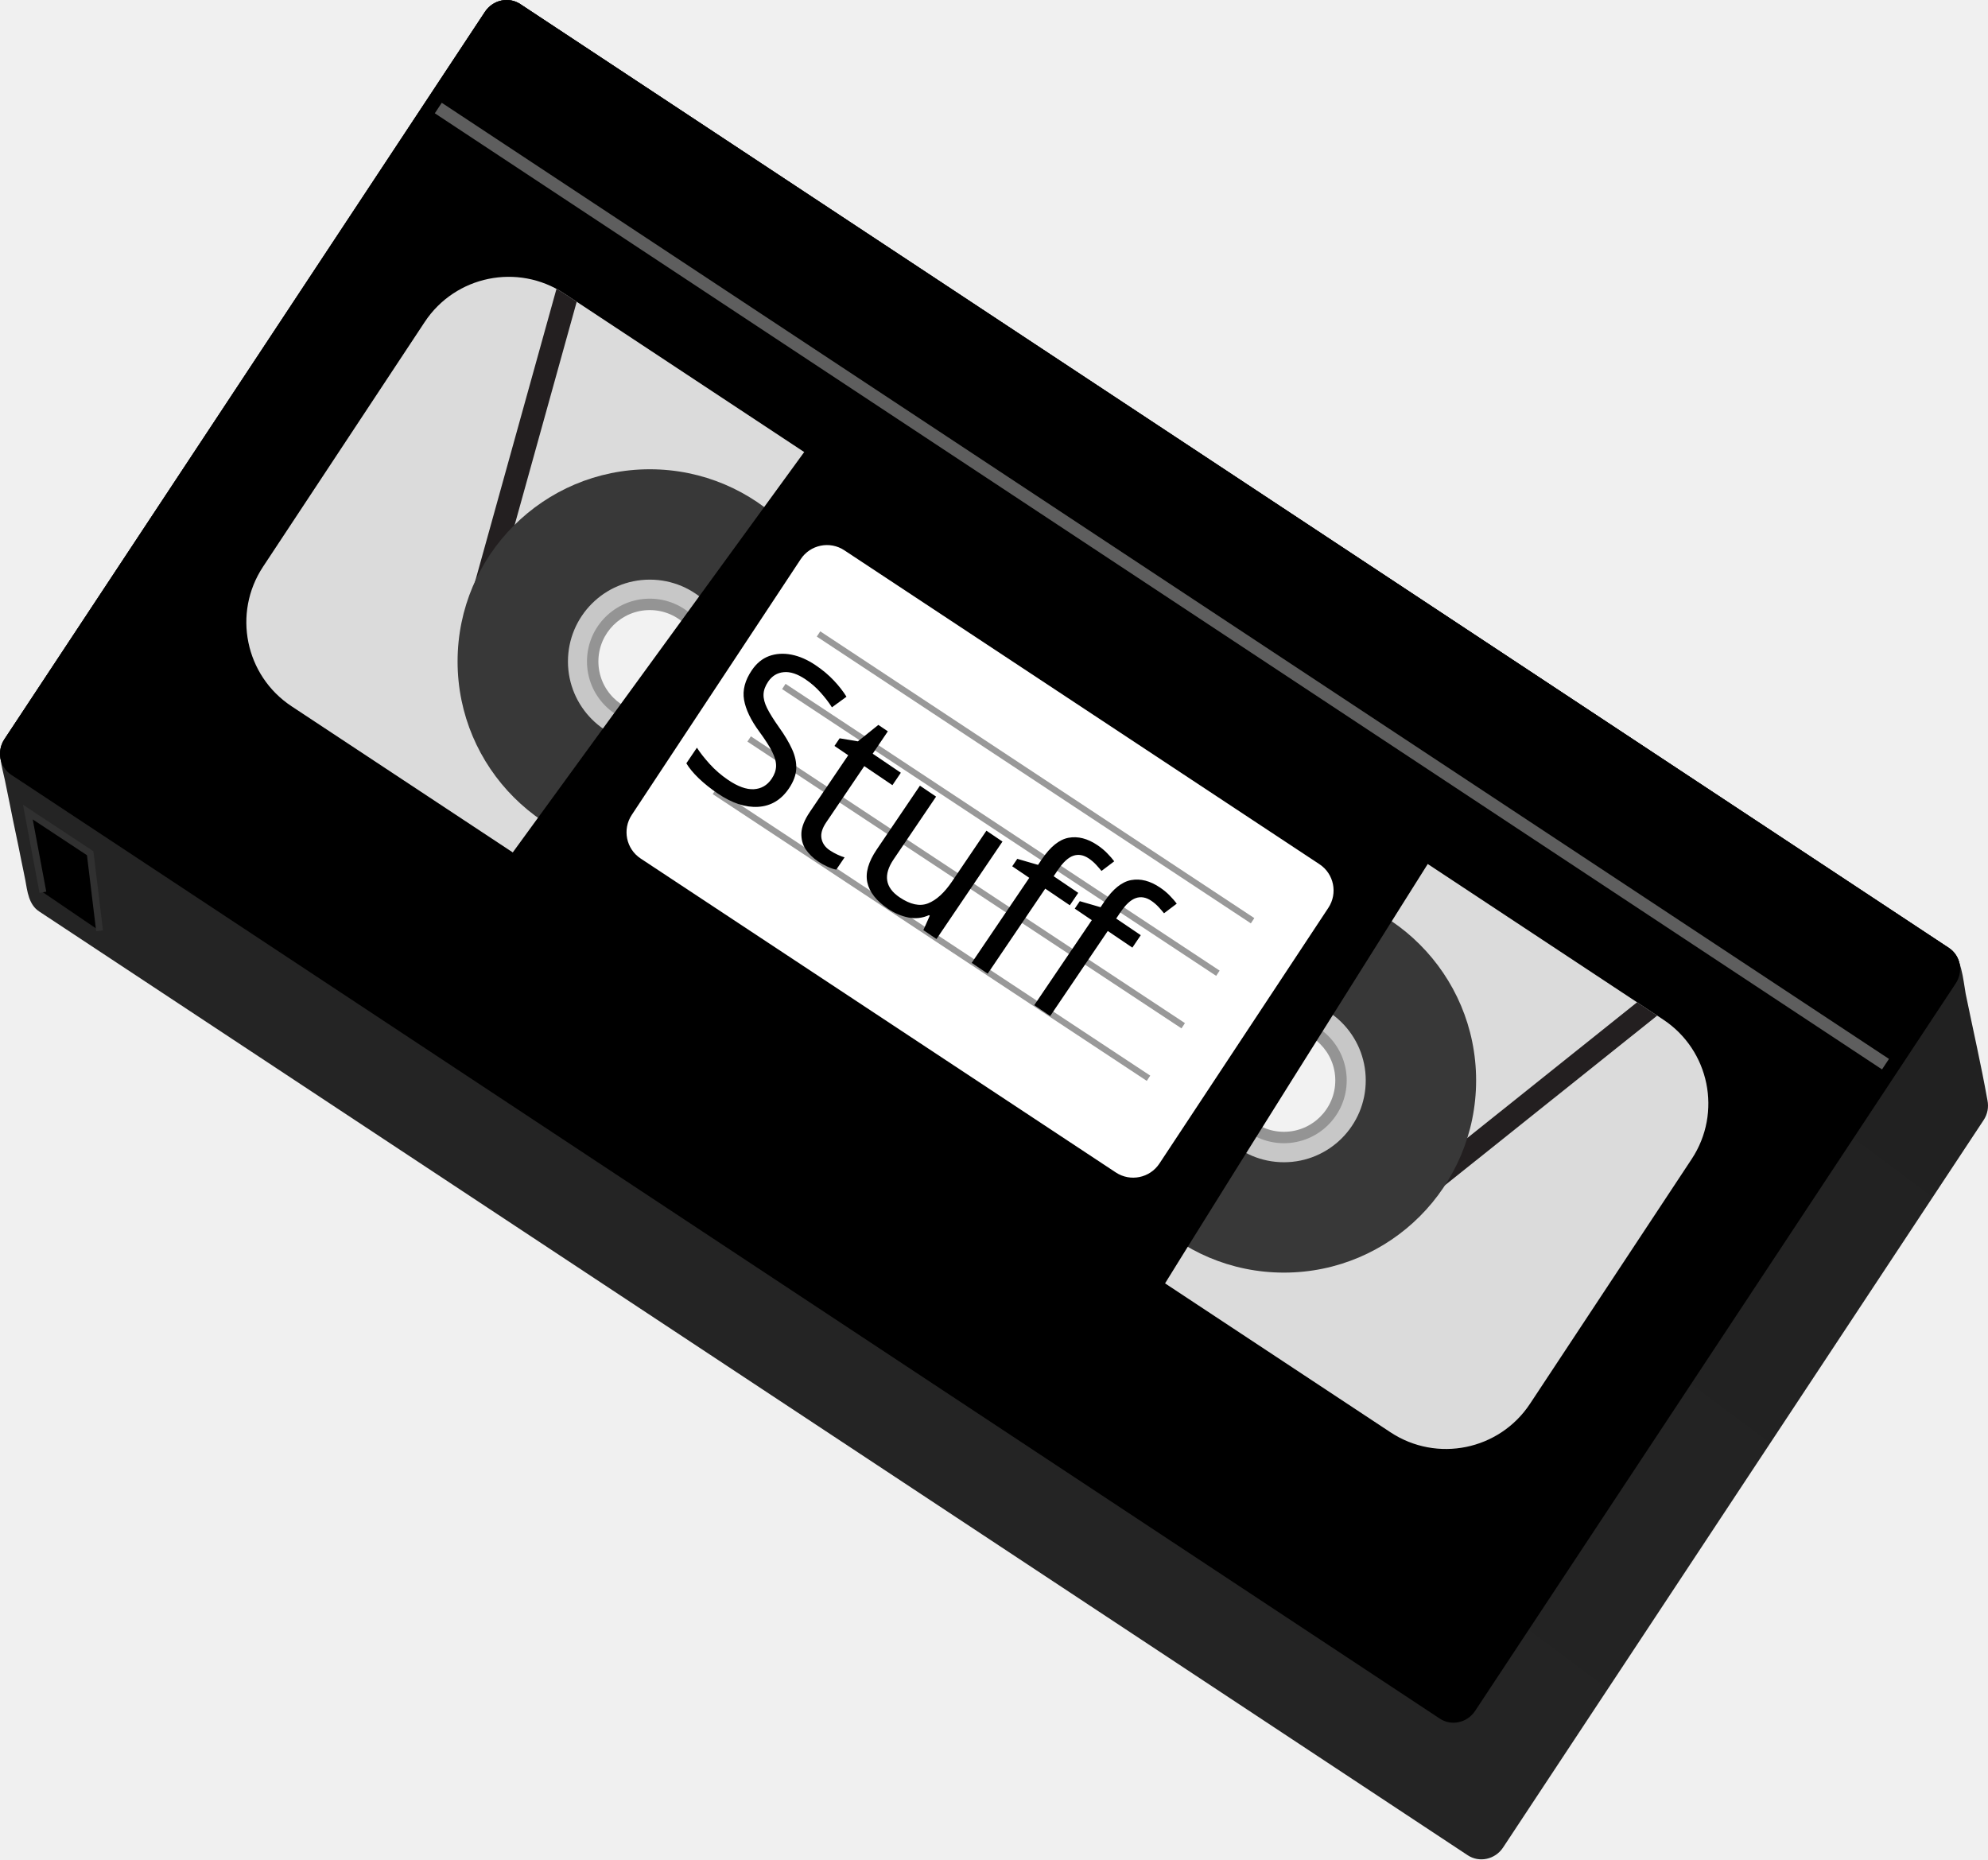
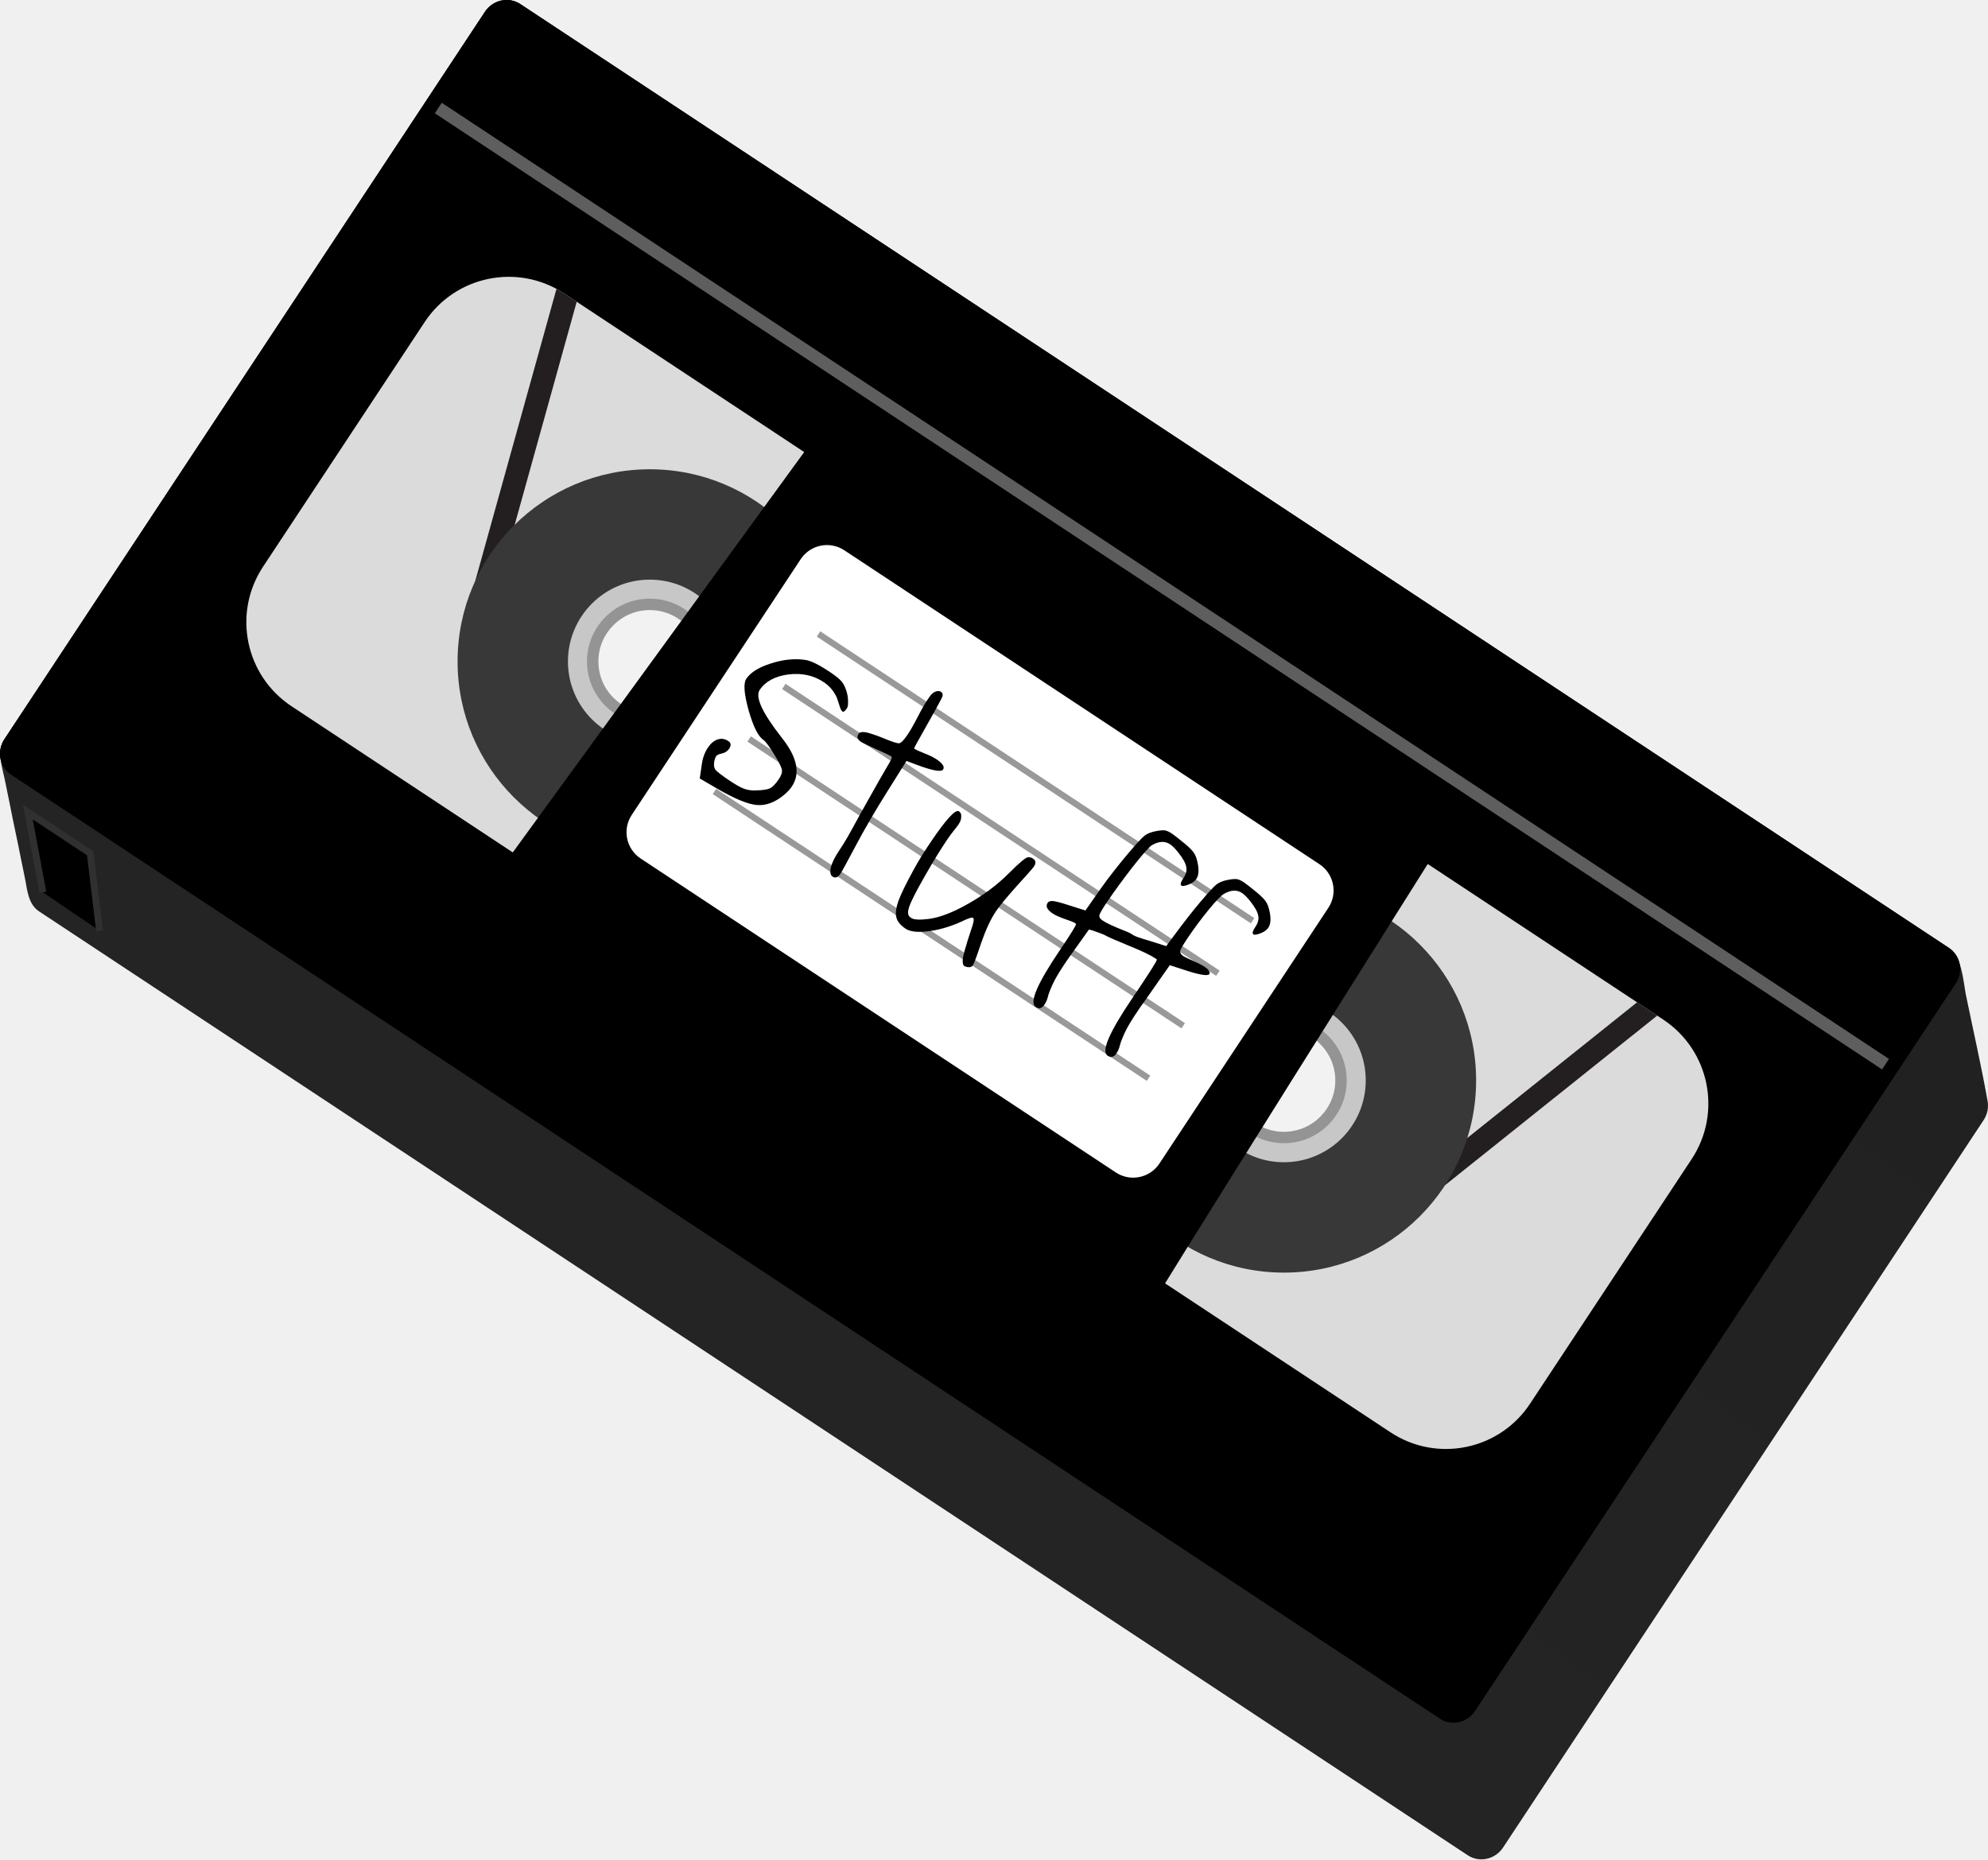
- <svg xmlns="http://www.w3.org/2000/svg" xmlns:xlink="http://www.w3.org/1999/xlink" version="1.1" id="Layer_1" x="0px" y="0px" width="289.822px" height="271.064px" viewBox="0 0 289.822 271.064" style="enable-background:new 0 0 289.822 271.064;" xml:space="preserve">
-   <defs id="defs3279" />
-   <path d="M215.05,249.424c-1.147,1.738-3.449,2.242-5.142,1.125L1.623,112.942c-1.689-1.117-2.131-3.435-0.981-5.17L70.705,1.719  c1.148-1.736,3.45-2.239,5.143-1.124l208.284,137.606c1.691,1.117,2.134,3.432,0.983,5.17L215.05,249.424z" id="path3162" />
-   <linearGradient id="SVGID_1_" gradientUnits="userSpaceOnUse" x1="682.101" y1="455.059" x2="689.441" y2="326.618" gradientTransform="matrix(0.8344 0.5512 -0.5512 0.8344 -207.2697 -574.7407)">
-     <stop offset="0" style="stop-color:#242424" id="stop3165" />
-     <stop offset="1" style="stop-color:#212121" id="stop3167" />
+ <svg xmlns="http://www.w3.org/2000/svg" xmlns:xlink="http://www.w3.org/1999/xlink" version="1.1" width="289.822" height="271.064" viewBox="0 0 289.822 271.064" id="Layer_1" xml:space="preserve">
+   <defs id="defs3279">
+     <font horiz-adv-x="1024" id="font3183" />
+   </defs>
+   <path d="m 215.05,249.424 c -1.147,1.738 -3.449,2.242 -5.142,1.125 L 1.623,112.942 c -1.689,-1.117 -2.131,-3.435 -0.981,-5.17 L 70.705,1.719 c 1.148,-1.736 3.45,-2.239 5.143,-1.124 l 208.284,137.606 c 1.691,1.117 2.134,3.432 0.983,5.17 L 215.05,249.424 z" id="path3162" />
+   <linearGradient x1="682.101" y1="455.059" x2="689.441" y2="326.617" id="SVGID_1_" gradientUnits="userSpaceOnUse" gradientTransform="matrix(0.8344,0.5512,-0.5512,0.8344,-207.2697,-574.7407)">
+     <stop id="stop3165" style="stop-color:#242424;stop-opacity:1" offset="0" />
+     <stop id="stop3167" style="stop-color:#212121;stop-opacity:1" offset="1" />
  </linearGradient>
-   <path style="fill:url(#SVGID_1_);" d="M289.746,160.43c-0.926-5.207-2.122-10.384-3.18-15.564c-0.372-2.073-0.591-5.447-2.437-6.665  L75.846,0.594c-1.691-1.115-3.993-0.612-5.143,1.124L0.64,107.772c-1.162,1.758-0.329,3.998,0.06,5.896  c0.25,1.3,0.545,2.591,0.795,3.893c0.499,2.6,1.091,5.181,1.589,7.779c0.202,0.986,0.415,1.973,0.605,2.959  c0.296,1.643,0.502,3.572,2.004,4.565L213.979,270.47c1.689,1.114,3.993,0.612,5.142-1.124l70.065-106.056  C289.769,162.409,289.938,161.378,289.746,160.43" id="path3169" />
-   <path d="M215.05,249.424c-1.147,1.738-3.449,2.242-5.142,1.125L1.623,112.942c-1.689-1.117-2.131-3.435-0.981-5.17L70.705,1.719  c1.148-1.736,3.45-2.239,5.143-1.124l208.284,137.606c1.691,1.117,2.134,3.432,0.983,5.17L215.05,249.424z" id="path3171" />
+   <path d="m 289.746,160.43 c -0.926,-5.207 -2.122,-10.384 -3.18,-15.564 -0.372,-2.073 -0.591,-5.447 -2.437,-6.665 L 75.846,0.594 C 74.155,-0.521 71.853,-0.018 70.703,1.718 L 0.64,107.772 c -1.162,1.758 -0.329,3.998 0.06,5.896 0.25,1.3 0.545,2.591 0.795,3.893 0.499,2.6 1.091,5.181 1.589,7.779 0.202,0.986 0.415,1.973 0.605,2.959 0.296,1.643 0.502,3.572 2.004,4.565 L 213.979,270.47 c 1.689,1.114 3.993,0.612 5.142,-1.124 L 289.186,163.29 c 0.583,-0.881 0.752,-1.912 0.56,-2.86" id="path3169" style="fill:url(#SVGID_1_)" />
+   <path d="m 215.05,249.424 c -1.147,1.738 -3.449,2.242 -5.142,1.125 L 1.623,112.942 c -1.689,-1.117 -2.131,-3.435 -0.981,-5.17 L 70.705,1.719 c 1.148,-1.736 3.45,-2.239 5.143,-1.124 l 208.284,137.606 c 1.691,1.117 2.134,3.432 0.983,5.17 L 215.05,249.424 z" id="path3171" />
  <g id="g3173">
    <g id="g3175">
      <g id="g3177">
        <defs id="defs3179">
-           <path id="SVGID_2_" d="M82.255,42.788c-6.766-4.468-15.871-2.607-20.339,4.154l-23.57,35.679      c-4.469,6.764-2.608,15.87,4.156,20.339l160.211,105.845c6.765,4.469,15.87,2.607,20.339-4.156l23.57-35.677      c4.469-6.764,2.606-15.87-4.156-20.339L82.255,42.788z" />
+           <path d="M 82.255,42.788 C 75.489,38.32 66.384,40.181 61.916,46.942 l -23.57,35.679 c -4.469,6.764 -2.608,15.87 4.156,20.339 l 160.211,105.845 c 6.765,4.469 15.87,2.607 20.339,-4.156 l 23.57,-35.677 c 4.469,-6.764 2.606,-15.87 -4.156,-20.339 L 82.255,42.788 z" id="SVGID_2_" />
        </defs>
        <clipPath id="SVGID_3_">
-           <use xlink:href="#SVGID_2_" style="overflow:visible;" id="use3183" />
+           <use id="use3183" style="overflow:visible" x="0" y="0" width="289.822" height="271.064" xlink:href="#SVGID_2_" />
        </clipPath>
-         <rect x="-8.28" y="18.298" style="clip-path:url(#SVGID_3_);fill:#DBDBDB;" width="276.5" height="235" id="rect3185" clip-path="url(#SVGID_3_)" />
+         <rect width="276.5" height="235" x="-8.28" y="18.298" clip-path="url(#SVGID_3_)" id="rect3185" style="fill:#dbdbdb" />
      </g>
    </g>
    <g id="g3187">
      <g id="g3189">
        <defs id="defs3191">
-           <path id="SVGID_4_" d="M82.255,42.788c-6.766-4.468-15.871-2.607-20.339,4.154l-23.57,35.679      c-4.469,6.764-2.608,15.87,4.156,20.339l160.211,105.845c6.765,4.469,15.87,2.607,20.339-4.156l23.57-35.677      c4.469-6.764,2.606-15.87-4.156-20.339L82.255,42.788z" />
+           <path d="M 82.255,42.788 C 75.489,38.32 66.384,40.181 61.916,46.942 l -23.57,35.679 c -4.469,6.764 -2.608,15.87 4.156,20.339 l 160.211,105.845 c 6.765,4.469 15.87,2.607 20.339,-4.156 l 23.57,-35.677 c 4.469,-6.764 2.606,-15.87 -4.156,-20.339 L 82.255,42.788 z" id="SVGID_4_" />
        </defs>
        <clipPath id="SVGID_5_">
-           <use xlink:href="#SVGID_4_" style="overflow:visible;" id="use3195" />
+           <use id="use3195" style="overflow:visible" x="0" y="0" width="289.822" height="271.064" xlink:href="#SVGID_4_" />
        </clipPath>
-         <line style="clip-path:url(#SVGID_5_);fill:none;stroke:#231F20;stroke-width:3.346;" x1="85.613" y1="32.22" x2="70.149" y2="87.837" id="line3197" clip-path="url(#SVGID_5_)" />
+         <line style="fill:none;stroke:#231f20;stroke-width:3.346" x1="85.613" y1="32.22" x2="70.149" y2="87.837" id="line3197" clip-path="url(#SVGID_5_)" />
      </g>
    </g>
    <g id="g3199">
      <g id="g3201">
        <defs id="defs3203">
-           <path id="SVGID_6_" d="M82.255,42.788c-6.766-4.468-15.871-2.607-20.339,4.154l-23.57,35.679      c-4.469,6.764-2.608,15.87,4.156,20.339l160.211,105.845c6.765,4.469,15.87,2.607,20.339-4.156l23.57-35.677      c4.469-6.764,2.606-15.87-4.156-20.339L82.255,42.788z" />
+           <path d="M 82.255,42.788 C 75.489,38.32 66.384,40.181 61.916,46.942 l -23.57,35.679 c -4.469,6.764 -2.608,15.87 4.156,20.339 l 160.211,105.845 c 6.765,4.469 15.87,2.607 20.339,-4.156 l 23.57,-35.677 c 4.469,-6.764 2.606,-15.87 -4.156,-20.339 L 82.255,42.788 z" id="SVGID_6_" />
        </defs>
        <clipPath id="SVGID_7_">
-           <use xlink:href="#SVGID_6_" style="overflow:visible;" id="use3207" />
+           <use id="use3207" style="overflow:visible" x="0" y="0" width="289.822" height="271.064" xlink:href="#SVGID_6_" />
        </clipPath>
-         <g style="clip-path:url(#SVGID_7_);" id="g3209" clip-path="url(#SVGID_7_)">
-           <circle style="fill:#383838;" cx="94.728" cy="96.431" r="28.019" id="circle3211" />
-           <circle style="fill:#C7C7C7;" cx="94.728" cy="96.43" r="11.929" id="circle3213" />
-           <circle style="fill:#949494;" cx="94.728" cy="96.43" r="9.155" id="circle3215" />
-           <circle style="fill:#F2F2F2;" cx="94.728" cy="96.43" r="7.491" id="circle3217" />
+         <g clip-path="url(#SVGID_7_)" id="g3209">
+           <circle cx="94.728" cy="96.431" r="28.019" id="circle3211" style="fill:#383838" />
+           <circle cx="94.728" cy="96.43" r="11.929" id="circle3213" style="fill:#c7c7c7" />
+           <circle cx="94.728" cy="96.43" r="9.155" id="circle3215" style="fill:#949494" />
+           <circle cx="94.728" cy="96.43" r="7.491" id="circle3217" style="fill:#f2f2f2" />
        </g>
      </g>
    </g>
    <g id="g3219">
      <g id="g3221">
        <defs id="defs3223">
-           <path id="SVGID_8_" d="M82.255,42.788c-6.766-4.468-15.871-2.607-20.339,4.154l-23.57,35.679      c-4.469,6.764-2.608,15.87,4.156,20.339l160.211,105.845c6.765,4.469,15.87,2.607,20.339-4.156l23.57-35.677      c4.469-6.764,2.606-15.87-4.156-20.339L82.255,42.788z" />
+           <path d="M 82.255,42.788 C 75.489,38.32 66.384,40.181 61.916,46.942 l -23.57,35.679 c -4.469,6.764 -2.608,15.87 4.156,20.339 l 160.211,105.845 c 6.765,4.469 15.87,2.607 20.339,-4.156 l 23.57,-35.677 c 4.469,-6.764 2.606,-15.87 -4.156,-20.339 L 82.255,42.788 z" id="SVGID_8_" />
        </defs>
        <clipPath id="SVGID_9_">
-           <use xlink:href="#SVGID_8_" style="overflow:visible;" id="use3227" />
+           <use id="use3227" style="overflow:visible" x="0" y="0" width="289.822" height="271.064" xlink:href="#SVGID_8_" />
        </clipPath>
-         <line style="clip-path:url(#SVGID_9_);fill:none;stroke:#231F20;stroke-width:3.346;" x1="248.887" y1="140.089" x2="203.796" y2="176.131" id="line3229" clip-path="url(#SVGID_9_)" />
+         <line style="fill:none;stroke:#231f20;stroke-width:3.346" x1="248.887" y1="140.089" x2="203.796" y2="176.131" id="line3229" clip-path="url(#SVGID_9_)" />
      </g>
    </g>
    <g id="g3231">
      <g id="g3233">
        <defs id="defs3235">
-           <path id="SVGID_10_" d="M82.255,42.788c-6.766-4.468-15.871-2.607-20.339,4.154l-23.57,35.679      c-4.469,6.764-2.608,15.87,4.156,20.339l160.211,105.845c6.765,4.469,15.87,2.607,20.339-4.156l23.57-35.677      c4.469-6.764,2.606-15.87-4.156-20.339L82.255,42.788z" />
+           <path d="M 82.255,42.788 C 75.489,38.32 66.384,40.181 61.916,46.942 l -23.57,35.679 c -4.469,6.764 -2.608,15.87 4.156,20.339 l 160.211,105.845 c 6.765,4.469 15.87,2.607 20.339,-4.156 l 23.57,-35.677 c 4.469,-6.764 2.606,-15.87 -4.156,-20.339 L 82.255,42.788 z" id="SVGID_10_" />
        </defs>
        <clipPath id="SVGID_11_">
-           <use xlink:href="#SVGID_10_" style="overflow:visible;" id="use3239" />
+           <use id="use3239" style="overflow:visible" x="0" y="0" width="289.822" height="271.064" xlink:href="#SVGID_10_" />
        </clipPath>
-         <g style="clip-path:url(#SVGID_11_);" id="g3241" clip-path="url(#SVGID_11_)">
-           <circle style="fill:#383838;" cx="187.177" cy="157.507" r="28.019" id="circle3243" />
-           <circle style="fill:#C7C7C7;" cx="187.176" cy="157.506" r="11.93" id="circle3245" />
-           <circle style="fill:#949494;" cx="187.176" cy="157.506" r="9.155" id="circle3247" />
-           <circle style="fill:#F2F2F2;" cx="187.176" cy="157.507" r="7.491" id="circle3249" />
+         <g clip-path="url(#SVGID_11_)" id="g3241">
+           <circle cx="187.177" cy="157.507" r="28.019" id="circle3243" style="fill:#383838" />
+           <circle cx="187.176" cy="157.506" r="11.93" id="circle3245" style="fill:#c7c7c7" />
+           <circle cx="187.176" cy="157.506" r="9.155" id="circle3247" style="fill:#949494" />
+           <circle cx="187.176" cy="157.507" r="7.491" id="circle3249" style="fill:#f2f2f2" />
        </g>
      </g>
    </g>
  </g>
  <g id="Layer_3">
-     <path d="M70.567,130.021l49.5-68l91.5,58.5c0,0-46,73-46.5,74.5S70.567,130.021,70.567,130.021z" id="path3252" />
+     <path d="m 70.567,130.021 49.5,-68 91.5,58.5 c 0,0 -46,73 -46.5,74.5 -0.5,1.5 -94.5,-65 -94.5,-65 z" id="path3252" />
  </g>
-   <line style="fill:none;stroke:#5E5E5E;stroke-width:1.835;" x1="63.897" y1="15.749" x2="274.879" y2="155.137" id="line3254" />
-   <path style="fill:#FFFFFF;" d="M169.026,169.626c-1.396,2.113-4.242,2.695-6.356,1.298l-69.272-45.766  c-2.113-1.396-2.696-4.242-1.299-6.356l24.632-37.282c1.396-2.113,4.243-2.695,6.354-1.301l69.274,45.769  c2.114,1.396,2.695,4.243,1.299,6.354L169.026,169.626z" id="path3256" />
+   <line style="fill:none;stroke:#5e5e5e;stroke-width:1.835" x1="63.897" y1="15.749" x2="274.879" y2="155.137" id="line3254" />
+   <path d="m 169.026,169.626 c -1.396,2.113 -4.242,2.695 -6.356,1.298 L 93.398,125.158 c -2.113,-1.396 -2.696,-4.242 -1.299,-6.356 L 116.731,81.52 c 1.396,-2.113 4.243,-2.695 6.354,-1.301 l 69.274,45.769 c 2.114,1.396 2.695,4.243 1.299,6.354 l -24.632,37.284 z" id="path3256" style="fill:#ffffff" />
  <g id="Layer_2">
-     <line style="fill:none;stroke:#999999;stroke-width:0.917;" x1="119.329" y1="92.421" x2="182.609" y2="134.228" id="line3259" />
-     <line style="fill:none;stroke:#999999;stroke-width:0.917;" x1="114.271" y1="100.076" x2="177.552" y2="141.882" id="line3261" />
-     <line style="fill:none;stroke:#999999;stroke-width:0.917;" x1="109.214" y1="107.73" x2="172.495" y2="149.537" id="line3263" />
-     <line style="fill:none;stroke:#999999;stroke-width:0.917;" x1="104.157" y1="115.385" x2="167.438" y2="157.192" id="line3265" />
+     <line style="fill:none;stroke:#999999;stroke-width:0.917" x1="119.329" y1="92.421" x2="182.609" y2="134.228" id="line3259" />
+     <line style="fill:none;stroke:#999999;stroke-width:0.917" x1="114.271" y1="100.076" x2="177.552" y2="141.882" id="line3261" />
+     <line style="fill:none;stroke:#999999;stroke-width:0.917" x1="109.214" y1="107.73" x2="172.495" y2="149.537" id="line3263" />
+     <line style="fill:none;stroke:#999999;stroke-width:0.917" x1="104.157" y1="115.385" x2="167.438" y2="157.192" id="line3265" />
    <g id="g3267" />
  </g>
-   <polyline style="stroke:#303030;" points="6.255,130.08 4.063,118.39 13.147,124.388 14.517,135.701 " id="polyline3275" />
-   <text xml:space="preserve" style="font-size:40px;font-style:normal;font-weight:normal;line-height:125%;letter-spacing:0px;word-spacing:0px;fill:#000000;fill-opacity:1;stroke:none;font-family:Sans" x="143.618" y="36.812" id="text3283" transform="matrix(0.8280603,0.560639,-0.560639,0.8280603,0,0)">
-     <tspan id="tspan3285" x="143.618" y="36.812" style="font-size:32px;font-style:normal;font-variant:normal;font-weight:normal;font-stretch:normal;font-family:Purisa;-inkscape-font-specification:Purisa">Stuff</tspan>
-   </text>
+   <polyline style="stroke:#303030" points="6.255,130.08 4.063,118.39 13.147,124.388 14.517,135.701 " id="polyline3275" />
+   <g transform="matrix(0.8280603,0.560639,-0.560639,0.8280603,0,0)" id="text3283" style="font-size:40px;font-style:normal;font-weight:normal;line-height:125%;letter-spacing:0px;word-spacing:0px;fill:#000000;fill-opacity:1;stroke:none;font-family:Sans">
+     <path d="m 149.218,30.796 c 0,0.427 -0.16,0.811 -0.48,1.152 -0.32,0.32 -0.48,0.587 -0.48,0.8 0,0.235 0.075,0.512 0.224,0.832 0.213,0.469 0.48,0.757 0.8,0.864 0.341,0.107 1.163,0.16 2.464,0.16 1.109,3e-6 1.941,-0.064 2.496,-0.192 0.555,-0.128 1.088,-0.384 1.6,-0.768 0.832,-0.597 1.344,-1.067 1.536,-1.408 0.213,-0.363 0.32,-0.971 0.32,-1.824 -10e-6,-0.64 -0.117,-1.088 -0.352,-1.344 -0.235,-0.277 -0.864,-0.651 -1.888,-1.12 -1.472,-0.683 -2.421,-1.024 -2.848,-1.024 -0.917,10e-6 -2.325,-0.8 -4.224,-2.4 -1.877,-1.6 -2.816,-2.795 -2.816,-3.584 0,-1.131 0.576,-2.421 1.728,-3.872 1.152,-1.472 2.443,-2.549 3.872,-3.232 0.725,-0.363 2.101,-0.544 4.128,-0.544 0.896,2.4e-5 1.568,0.064 2.016,0.192 0.448,0.128 0.928,0.405 1.44,0.832 0.363,0.299 0.683,0.651 0.96,1.056 0.277,0.384 0.416,0.683 0.416,0.896 -1e-5,0.512 -0.085,0.768 -0.256,0.768 -0.171,2e-5 -0.395,-0.107 -0.672,-0.32 -0.277,-0.213 -0.565,-0.437 -0.864,-0.672 -0.299,-0.256 -0.725,-0.491 -1.28,-0.704 -0.555,-0.213 -1.163,-0.32 -1.824,-0.32 -1.792,2.2e-5 -3.435,0.651 -4.928,1.952 -1.472,1.301 -2.208,2.709 -2.208,4.224 0,1.237 2.197,2.56 6.592,3.968 3.456,1.088 5.184,2.784 5.184,5.088 -1e-5,0.469 -0.085,1.013 -0.256,1.632 -0.491,1.664 -1.323,2.816 -2.496,3.456 -1.173,0.64 -3.221,1.056 -6.144,1.248 l -2.88,0.192 -0.864,-1.792 c -0.448,-0.875 -0.672,-1.749 -0.672,-2.624 0,-0.725 0.171,-1.312 0.512,-1.76 0.341,-0.448 0.821,-0.672 1.44,-0.672 0.469,7e-6 0.704,0.288 0.704,0.864" id="path3958" style="font-size:32px;font-variant:normal;font-stretch:normal;font-family:Purisa;-inkscape-font-specification:Purisa" />
+     <path d="m 169.606,14.572 c 0,-0.789 -0.075,-1.792 -0.224,-3.008 -0.149,-1.216 -0.224,-2.229 -0.224,-3.04 0,-0.405 0.011,-0.672 0.032,-0.8 0.064,-0.341 0.181,-0.608 0.352,-0.8 0.192,-0.213 0.384,-0.32 0.576,-0.32 0.256,3.02e-5 0.437,0.117 0.544,0.352 0.064,0.149 0.16,0.939 0.288,2.368 0.128,1.429 0.245,2.827 0.352,4.192 0.107,1.365 0.181,2.069 0.224,2.112 0.021,0.021 0.053,0.032 0.096,0.032 0.171,2.1e-5 0.661,-0.085 1.472,-0.256 0.832,-0.192 1.515,-0.288 2.048,-0.288 1.067,2.2e-5 1.6,0.235 1.6,0.704 -1e-5,0.469 -1.173,0.992 -3.52,1.568 l -1.6,0.384 0.192,5.408 c 0.107,3.179 0.309,6.155 0.608,8.928 0.299,2.752 0.448,4.309 0.448,4.672 -1e-5,0.661 -0.245,0.992 -0.736,0.992 -0.384,-1e-6 -0.704,-0.341 -0.96,-1.024 -0.235,-0.683 -0.352,-1.568 -0.352,-2.656 0,-0.789 -0.032,-1.589 -0.096,-2.4 -0.064,-0.832 -0.181,-2.112 -0.352,-3.84 -0.149,-1.749 -0.299,-3.541 -0.448,-5.376 -0.064,-0.981 -0.117,-1.739 -0.16,-2.272 -0.021,-0.533 -0.053,-0.928 -0.096,-1.184 -0.043,-0.256 -0.075,-0.405 -0.096,-0.448 -0.021,-0.064 -0.064,-0.096 -0.128,-0.096 -0.341,1.9e-5 -1.163,0.117 -2.464,0.352 -1.301,0.235 -2.112,0.352 -2.432,0.352 -0.619,1.8e-5 -0.928,-0.256 -0.928,-0.768 0,-0.363 0.384,-0.672 1.152,-0.928 0.789,-0.256 1.675,-0.48 2.656,-0.672 0.981,-0.213 1.589,-0.395 1.824,-0.544 0.235,-0.171 0.352,-0.736 0.352,-1.696" id="path3960" style="font-size:32px;font-variant:normal;font-stretch:normal;font-family:Purisa;-inkscape-font-specification:Purisa" />
+     <path d="m 181.175,25.548 c 0,-3.989 0.299,-5.984 0.896,-5.984 0.107,1.8e-5 0.213,0.021 0.32,0.064 0.128,0.043 0.277,0.203 0.448,0.48 0.171,0.256 0.256,0.619 0.256,1.088 0,0.213 -0.021,0.576 -0.064,1.088 -0.043,0.491 -0.064,1.045 -0.064,1.664 0,1.728 0.096,3.829 0.288,6.304 0.192,2.475 0.395,4.096 0.608,4.864 0.213,0.832 0.576,1.248 1.088,1.248 0.491,10e-7 1.237,-0.437 2.24,-1.312 1.237,-1.088 2.421,-2.784 3.552,-5.088 1.152,-2.304 1.952,-4.608 2.4,-6.912 0.427,-2.261 0.779,-3.467 1.056,-3.616 0.213,-0.149 0.437,-0.224 0.672,-0.224 0.512,1.8e-5 0.768,0.299 0.768,0.896 -1e-5,0.299 -0.16,1.547 -0.48,3.744 -0.299,2.197 -0.448,3.776 -0.448,4.736 -1e-5,1.344 0.267,3.019 0.8,5.024 0.555,1.984 0.832,3.115 0.832,3.392 -1e-5,0.213 -0.085,0.384 -0.256,0.512 -0.171,0.128 -0.32,0.203 -0.448,0.224 -0.107,0.043 -0.192,0.064 -0.256,0.064 -0.384,-10e-7 -0.768,-0.544 -1.152,-1.632 -0.363,-1.088 -0.693,-2.176 -0.992,-3.264 -0.277,-1.088 -0.523,-1.632 -0.736,-1.632 -0.043,6e-6 -0.085,0.011 -0.128,0.032 -0.043,0.021 -0.096,0.064 -0.16,0.128 -0.043,0.043 -0.085,0.096 -0.128,0.16 -0.043,0.064 -0.107,0.149 -0.192,0.256 -0.064,0.107 -0.128,0.203 -0.192,0.288 -0.043,0.085 -0.117,0.213 -0.224,0.384 -0.107,0.171 -0.192,0.309 -0.256,0.416 -0.939,1.472 -1.984,2.699 -3.136,3.68 -1.131,0.981 -2.091,1.472 -2.88,1.472 -0.896,-1e-6 -1.568,-0.203 -2.016,-0.608 -0.448,-0.384 -0.811,-1.088 -1.088,-2.112 -0.256,-1.024 -0.491,-2.645 -0.704,-4.864 -0.149,-1.408 -0.224,-3.061 -0.224,-4.96" id="path3962" style="font-size:32px;font-variant:normal;font-stretch:normal;font-family:Purisa;-inkscape-font-specification:Purisa" />
+     <path d="m 205.254,23.564 c -0.256,1.4e-5 -0.8,0.117 -1.632,0.352 -0.811,0.213 -1.461,0.32 -1.952,0.32 -0.939,1.3e-5 -1.408,-0.299 -1.408,-0.896 0,-0.235 0.171,-0.448 0.512,-0.64 0.363,-0.192 1.056,-0.437 2.08,-0.736 l 2.592,-0.768 0.064,-3.936 c 0.043,-1.984 0.192,-4.171 0.448,-6.56 0.192,-1.771 0.363,-2.891 0.512,-3.36 0.149,-0.469 0.48,-0.96 0.992,-1.472 0.427,-0.427 0.768,-0.704 1.024,-0.832 0.277,-0.128 0.661,-0.192 1.152,-0.192 0.363,3.2e-5 1.131,0.053 2.304,0.16 0.896,0.085 1.536,0.213 1.92,0.384 0.384,0.149 0.821,0.469 1.312,0.96 0.725,0.725 1.088,1.387 1.088,1.984 -1e-5,0.427 -0.171,0.875 -0.512,1.344 -0.32,0.448 -0.565,0.672 -0.736,0.672 -0.256,2.7e-5 -0.384,-0.363 -0.384,-1.088 -1e-5,-0.683 -0.192,-1.205 -0.576,-1.568 -0.363,-0.384 -1.077,-0.747 -2.144,-1.088 -0.704,-0.213 -1.248,-0.32 -1.632,-0.32 -0.917,3.06e-5 -1.632,0.533 -2.144,1.6 -0.192,0.427 -0.373,1.824 -0.544,4.192 -0.149,2.368 -0.224,4.427 -0.224,6.176 -1e-5,1.216 0.043,1.984 0.128,2.304 0.107,0.299 0.373,0.448 0.8,0.448 0.725,1.6e-5 1.931,-0.192 3.616,-0.576 0.555,-0.128 0.981,-0.181 1.28,-0.16 0.32,1.7e-5 1.099,-0.203 2.336,-0.608 l 2.592,-0.768 0.064,-1.632 c 0.107,-2.645 0.256,-4.832 0.448,-6.56 0.192,-1.771 0.363,-2.891 0.512,-3.36 0.149,-0.469 0.48,-0.96 0.992,-1.472 0.427,-0.427 0.768,-0.704 1.024,-0.832 0.277,-0.128 0.661,-0.192 1.152,-0.192 0.363,3.2e-5 1.131,0.053 2.304,0.16 0.896,0.085 1.536,0.213 1.92,0.384 0.384,0.149 0.821,0.469 1.312,0.96 0.725,0.725 1.088,1.387 1.088,1.984 -3e-5,0.427 -0.171,0.875 -0.512,1.344 -0.32,0.448 -0.565,0.672 -0.736,0.672 -0.256,2.7e-5 -0.384,-0.363 -0.384,-1.088 -2e-5,-0.683 -0.192,-1.205 -0.576,-1.568 -0.363,-0.384 -1.077,-0.747 -2.144,-1.088 -0.704,-0.213 -1.248,-0.32 -1.632,-0.32 -0.917,3.06e-5 -1.632,0.533 -2.144,1.6 -0.213,0.448 -0.395,1.504 -0.544,3.168 -0.149,1.664 -0.224,3.296 -0.224,4.896 -2e-5,1.216 0.043,1.984 0.128,2.304 0.107,0.299 0.373,0.448 0.8,0.448 0.256,1.8e-5 0.789,-0.075 1.6,-0.224 0.811,-0.149 1.483,-0.224 2.016,-0.224 0.299,1.9e-5 0.544,0.053 0.736,0.16 0.192,0.085 0.288,0.192 0.288,0.32 -2e-5,0.363 -0.917,0.821 -2.752,1.376 l -2.752,0.8 -0.096,6.24 c -2e-5,0.256 -0.011,0.608 -0.032,1.056 -2e-5,0.427 -2e-5,0.725 0,0.896 -2e-5,1.6 0.075,2.837 0.224,3.712 0.149,0.875 0.299,1.504 0.448,1.888 0.149,0.384 0.224,0.8 0.224,1.248 -2e-5,0.64 -0.299,0.96 -0.896,0.96 -1.131,0 -1.696,-2.976 -1.696,-8.928 -2e-5,-4.331 -0.064,-6.56 -0.192,-6.688 -0.021,-0.021 -0.075,-0.032 -0.16,-0.032 -0.939,1.6e-5 -2.389,0.213 -4.352,0.64 -1.963,0.405 -3.093,0.619 -3.392,0.64 -0.341,0.021 -0.747,0.096 -1.216,0.224 -0.448,0.107 -0.821,0.203 -1.12,0.288 l -0.416,0.16 -0.096,3.936 c -0.021,0.491 -0.032,1.141 -0.032,1.952 0,1.6 0.075,2.837 0.224,3.712 0.149,0.875 0.299,1.504 0.448,1.888 0.149,0.384 0.224,0.8 0.224,1.248 -10e-6,0.64 -0.299,0.96 -0.896,0.96 -1.131,0 -1.696,-2.976 -1.696,-8.928 0,-2.795 -0.064,-4.256 -0.192,-4.384 -0.021,-0.021 -0.075,-0.032 -0.16,-0.032" id="path3964" style="font-size:32px;font-variant:normal;font-stretch:normal;font-family:Purisa;-inkscape-font-specification:Purisa" />
+   </g>
</svg>
